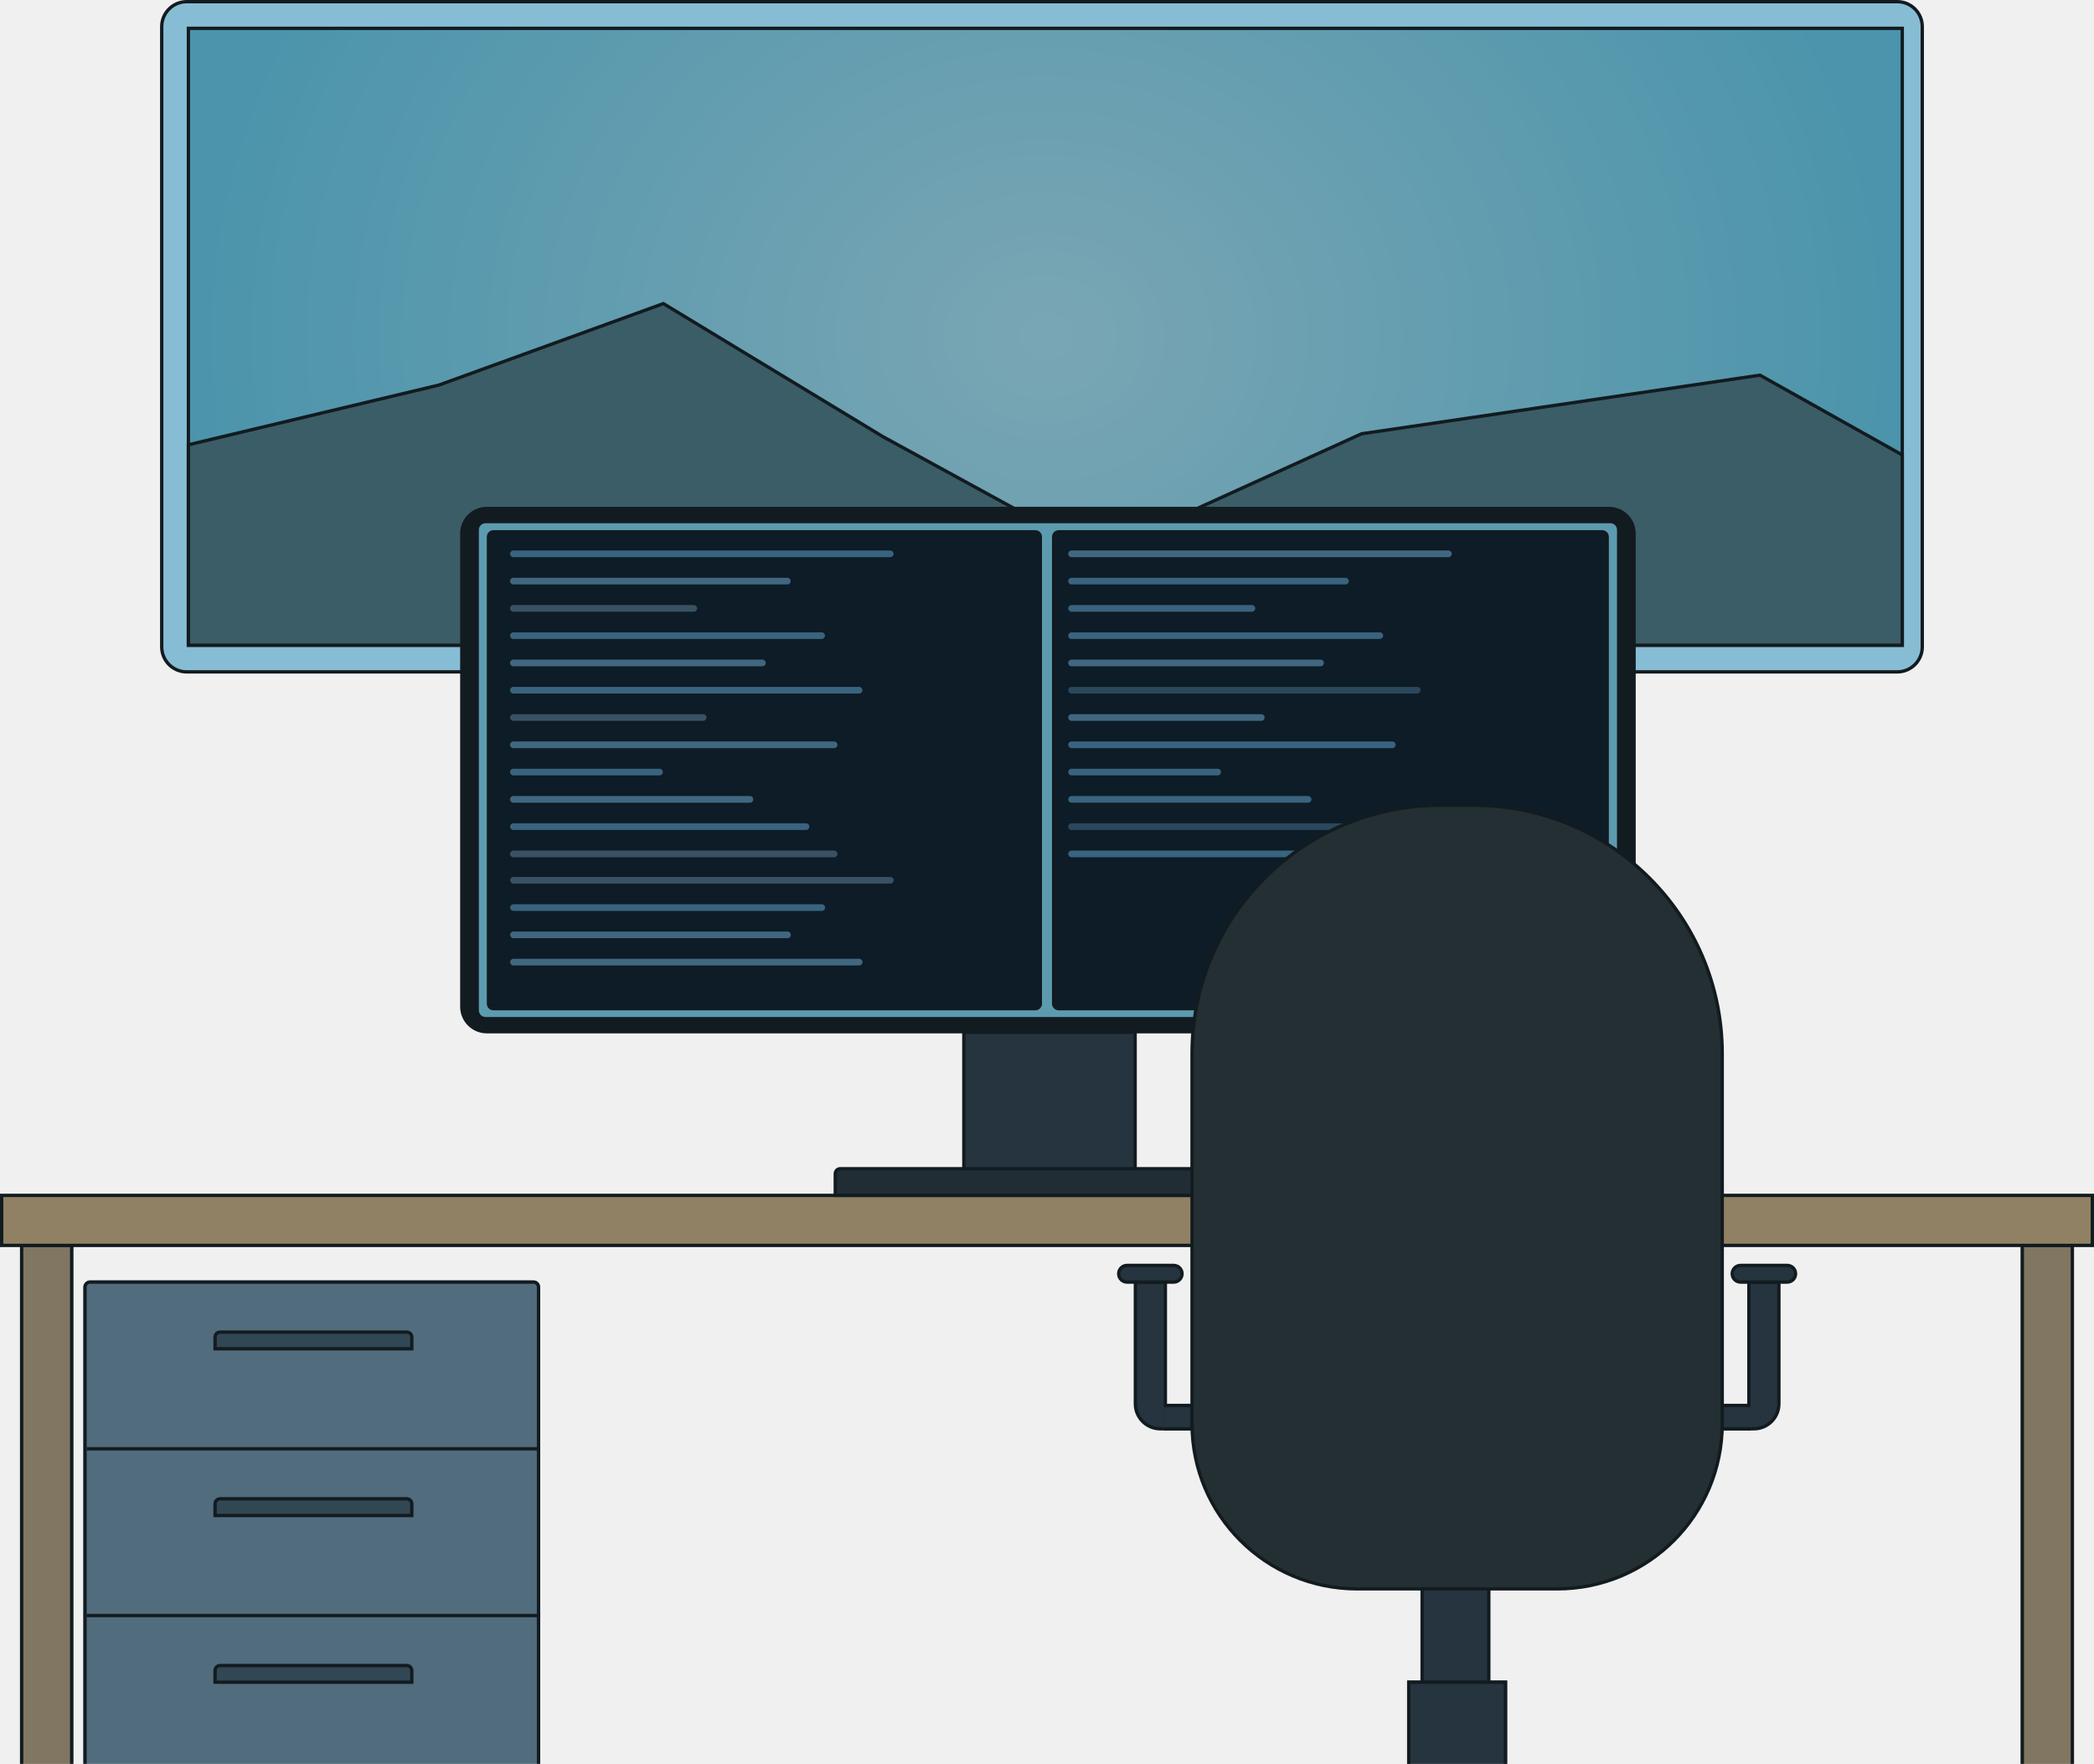
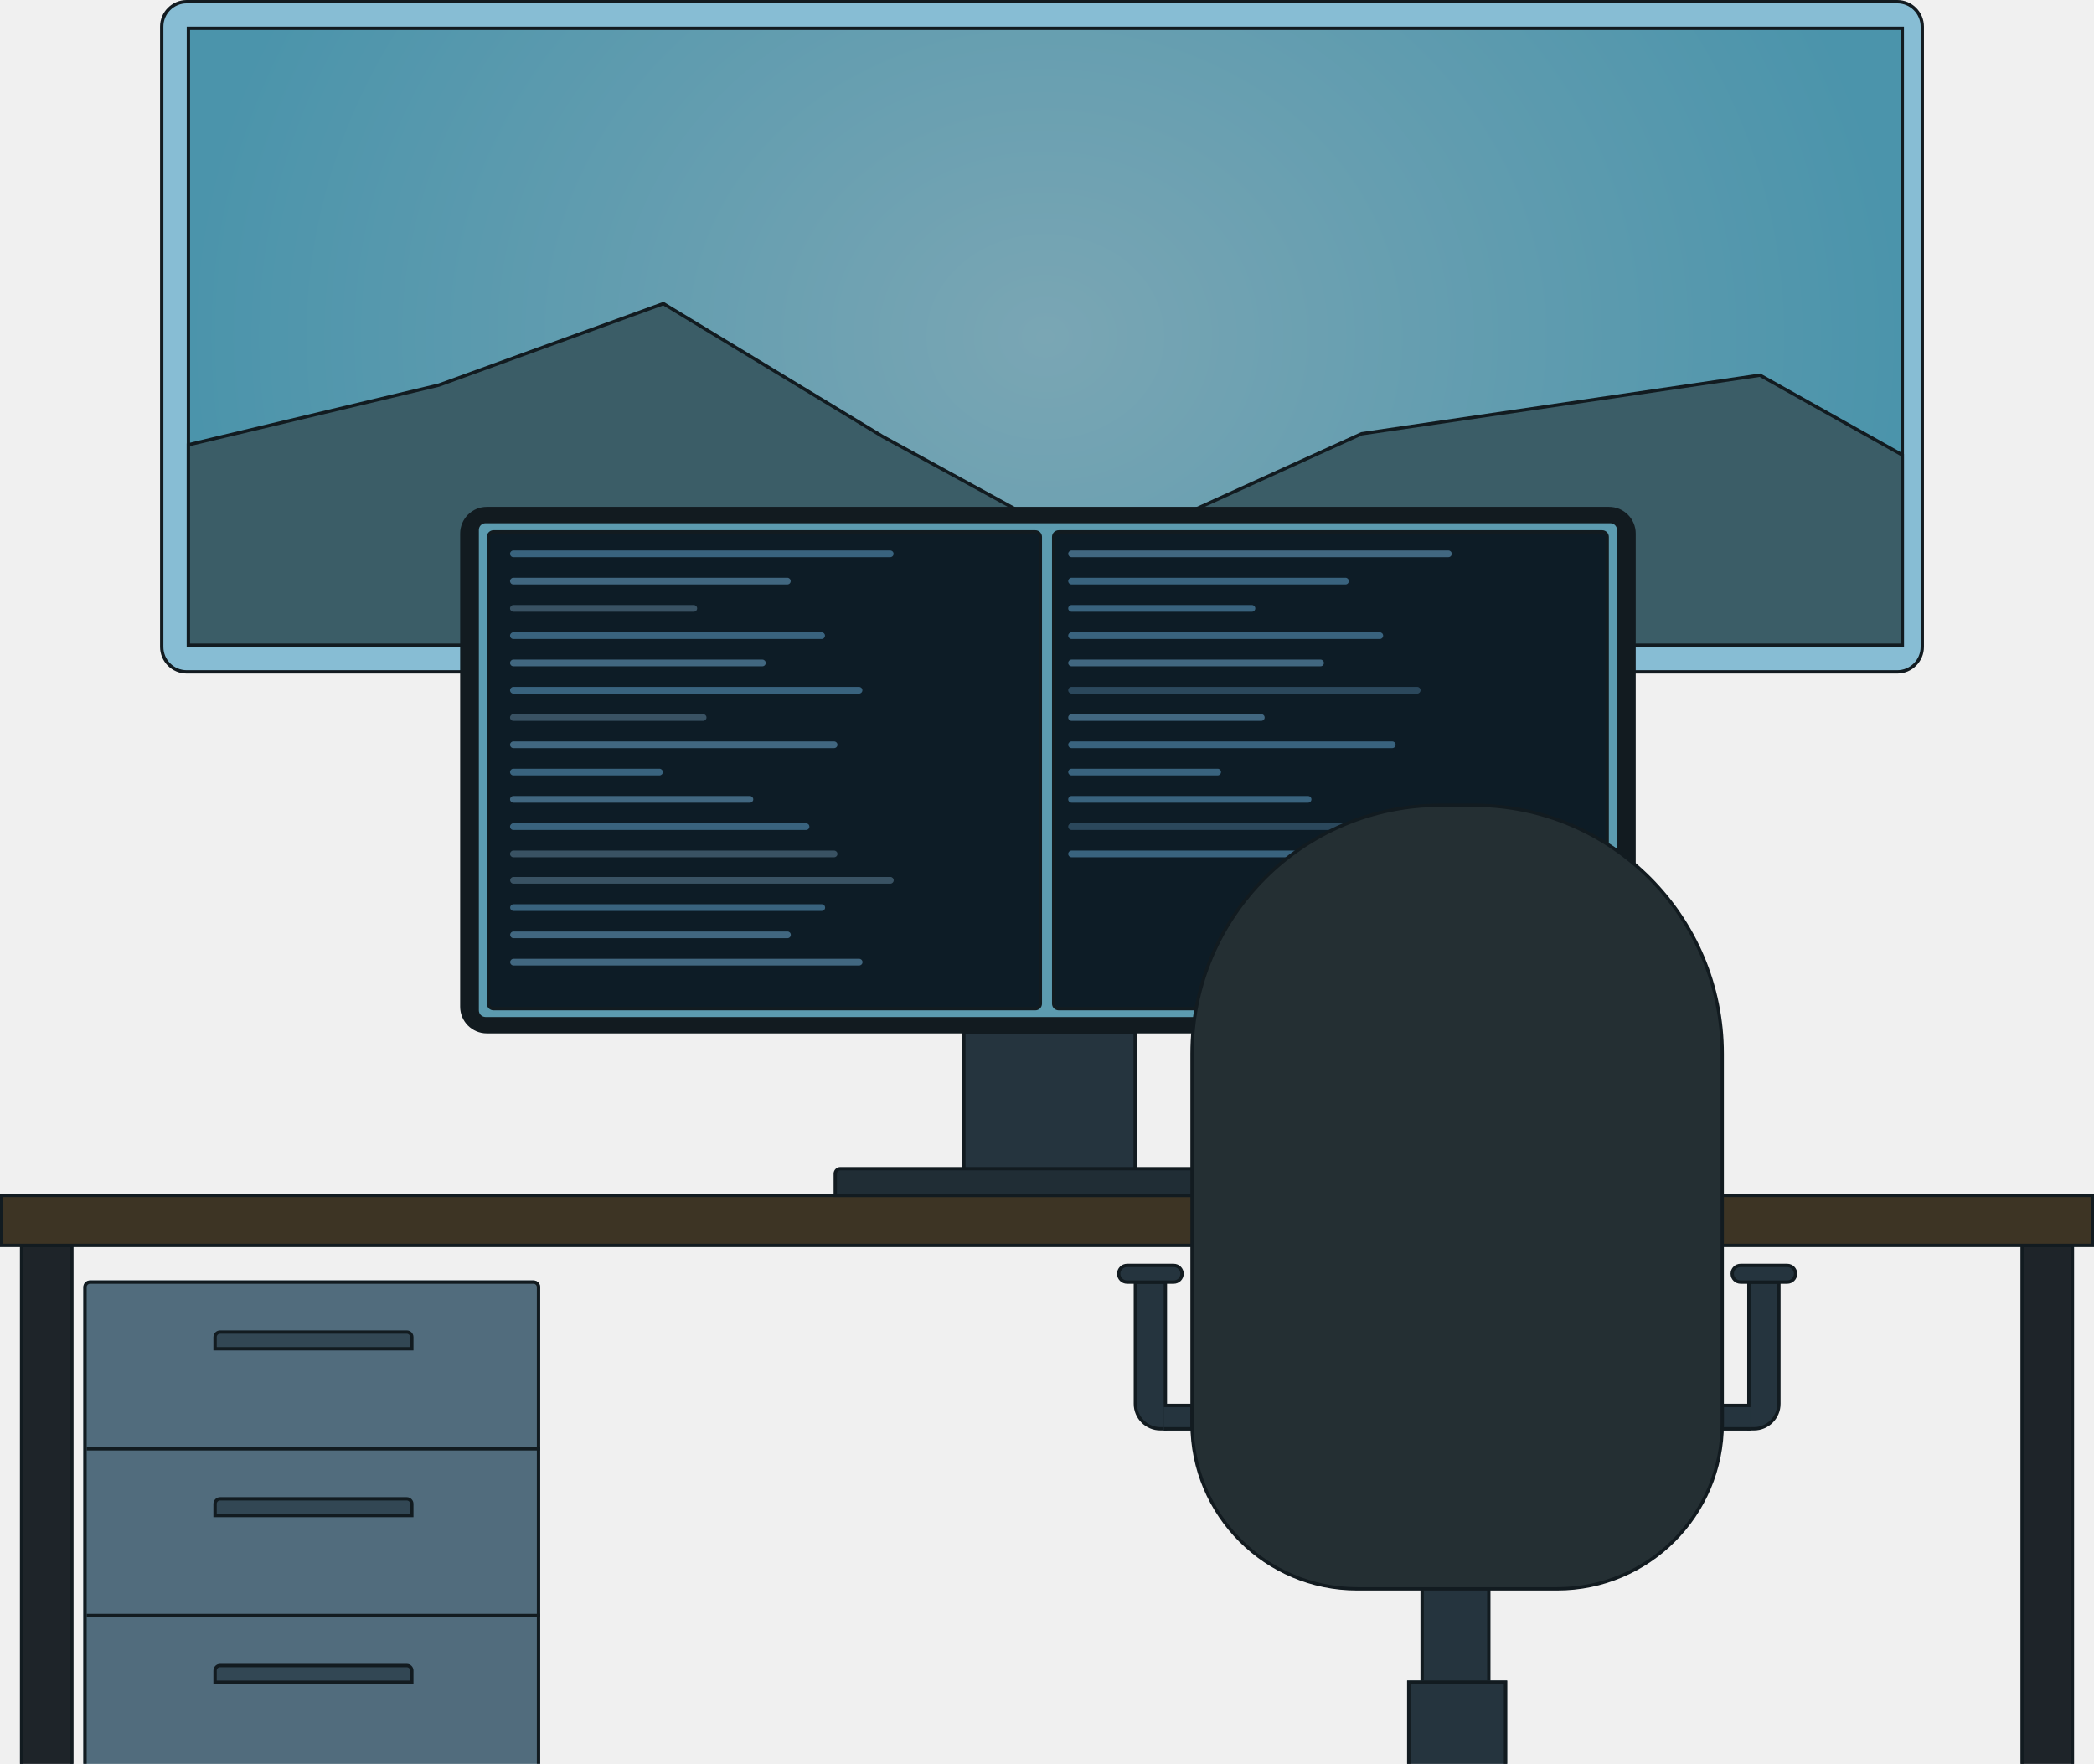
<svg xmlns="http://www.w3.org/2000/svg" width="628" height="529" viewBox="0 0 628 529" fill="none">
  <rect x="48.5" y="0.5" width="528" height="201" rx="7.5" fill="#87BDD4" stroke="#121B20" />
  <rect x="56.5" y="8.5" width="514" height="185" fill="url(#paint0_radial_2229_225)" stroke="#121B20" />
  <path d="M323 162.796V193.5H56.5V133.395L131.616 115.486L131.644 115.48L131.671 115.47L198.946 91.052L264.741 130.928L264.75 130.933L264.76 130.939L323 162.796Z" fill="#3B5D67" stroke="#121B20" />
-   <path d="M570.5 193.5H303.5V177.721L408.339 130.092L527.824 112.519L570.5 136.44V193.5Z" fill="#3B5D67" stroke="#121B20" />
+   <path d="M303.5 193.5V177.721L408.339 130.092L527.824 112.519L570.5 136.44V193.5H303.5Z" fill="#3B5D67" stroke="#121B20" />
  <rect x="138" y="152" width="352.559" height="157.909" rx="8" fill="#121B20" />
  <rect x="143.611" y="156.909" width="341.337" height="148.091" rx="2" fill="#5C9BAF" />
  <rect x="146.5" y="159.5" width="165.5" height="143" rx="1.5" fill="#0D1C26" stroke="#121B20" />
  <rect x="316" y="159.5" width="166" height="143" rx="1.5" fill="#0D1C26" stroke="#121B20" />
  <rect x="152.963" y="165.091" width="115.026" height="2" rx="1" fill="#39637E" />
  <rect x="153" y="263" width="115.026" height="2" rx="1" fill="#395263" />
  <rect x="320.358" y="165.091" width="115.026" height="2" rx="1" fill="#416780" />
  <rect x="152.963" y="214.182" width="58.916" height="2" rx="1" fill="#395263" />
  <rect x="320.358" y="214.182" width="58.916" height="2" rx="1" fill="#416780" />
  <rect x="152.963" y="206" width="105.674" height="2" rx="1" fill="#39637E" />
  <rect x="320.358" y="206" width="105.674" height="2" rx="1" fill="#2B485C" />
  <rect x="152.963" y="255.091" width="98.193" height="2" rx="1" fill="#395263" />
  <rect x="320.358" y="255.091" width="98.193" height="2" rx="1" fill="#39637E" />
  <rect x="152.963" y="197.818" width="76.684" height="2" rx="1" fill="#416780" />
  <rect x="320.358" y="197.818" width="76.684" height="2" rx="1" fill="#416780" />
  <rect x="152.963" y="246.909" width="89.776" height="2" rx="1" fill="#39637E" />
  <rect x="320.358" y="246.909" width="89.776" height="2" rx="1" fill="#2B485C" />
  <rect x="152.963" y="189.636" width="94.452" height="2" rx="1" fill="#39637E" />
  <rect x="320.358" y="189.636" width="94.452" height="2" rx="1" fill="#39637E" />
  <rect x="152.963" y="238.727" width="72.943" height="2" rx="1" fill="#416780" />
  <rect x="320.358" y="238.727" width="72.943" height="2" rx="1" fill="#39637E" />
  <rect x="152.963" y="181.455" width="56.11" height="2" rx="1" fill="#395263" />
  <rect x="153" y="279.364" width="84.165" height="2" rx="1" fill="#416780" />
  <rect x="153" y="287.545" width="105.674" height="2" rx="1" fill="#416780" />
  <rect x="320.358" y="181.455" width="56.11" height="2" rx="1" fill="#39637E" />
  <rect x="152.963" y="230.545" width="45.823" height="2" rx="1" fill="#39637E" />
  <rect x="320.358" y="230.545" width="45.823" height="2" rx="1" fill="#39637E" />
  <rect x="152.963" y="173.273" width="84.165" height="2" rx="1" fill="#416780" />
  <rect x="153" y="271.182" width="94.452" height="2" rx="1" fill="#39637E" />
  <rect x="320.358" y="173.273" width="84.165" height="2" rx="1" fill="#39637E" />
  <rect x="152.963" y="222.364" width="98.193" height="2" rx="1" fill="#416780" />
  <rect x="320.358" y="222.364" width="98.193" height="2" rx="1" fill="#39637E" />
  <rect x="289.062" y="309.591" width="51.37" height="42.364" fill="#25343E" stroke="#121B20" />
  <mask id="path-38-inside-1_2229_225" fill="white">
    <path d="M25 386C25 384.895 25.895 384 27 384H160C161.105 384 162 384.895 162 386V529H25V386Z" />
  </mask>
  <path d="M25 386C25 384.895 25.895 384 27 384H160C161.105 384 162 384.895 162 386V529H25V386Z" fill="#516C7D" />
  <path d="M24 386C24 384.343 25.343 383 27 383H160C161.657 383 163 384.343 163 386H161C161 385.448 160.552 385 160 385H27C26.448 385 26 385.448 26 386H24ZM162 529H25H162ZM24 529V386C24 384.343 25.343 383 27 383V385C26.448 385 26 385.448 26 386V529H24ZM160 383C161.657 383 163 384.343 163 386V529H161V386C161 385.448 160.552 385 160 385V383Z" fill="#121B20" mask="url(#path-38-inside-1_2229_225)" />
  <mask id="path-40-inside-2_2229_225" fill="white">
    <path d="M6 373H22V529H6V373Z" />
  </mask>
-   <path d="M6 373H22V529H6V373Z" fill="#807661" />
+   <path d="M6 373H22V529H6V373Z" fill="#1E2429" />
  <path d="M6 373V372H5V373H6ZM22 373H23V372H22V373ZM6 374H22V372H6V374ZM21 373V529H23V373H21ZM7 529V373H5V529H7Z" fill="#121B20" mask="url(#path-40-inside-2_2229_225)" />
  <mask id="path-42-inside-3_2229_225" fill="white">
    <path d="M606 373H622V529H606V373Z" />
  </mask>
-   <path d="M606 373H622V529H606V373Z" fill="#807661" />
+   <path d="M606 373H622V529H606V373Z" fill="#1E2429" />
  <path d="M606 373V372H605V373H606ZM622 373H623V372H622V373ZM606 374H622V372H606V374ZM621 373V529H623V373H621ZM607 529V373H605V529H607Z" fill="#121B20" mask="url(#path-42-inside-3_2229_225)" />
-   <rect x="0.5" y="358.5" width="627" height="15" fill="#908164" stroke="#121B20" />
-   <path d="M252 350.5H376C376.828 350.5 377.5 351.172 377.5 352V358.5H250.5V352C250.5 351.172 251.172 350.5 252 350.5Z" fill="#202D35" stroke="#121B20" />
-   <path d="M66 449.5H122C122.828 449.5 123.5 450.172 123.5 451V454.5H64.5V451C64.5 450.172 65.172 449.5 66 449.5Z" fill="#324754" />
-   <path d="M66 449.5H122C122.828 449.5 123.5 450.172 123.5 451V454.5H64.5V451C64.5 450.172 65.172 449.5 66 449.5Z" fill="#324754" />
-   <path d="M66 449.5H122C122.828 449.5 123.5 450.172 123.5 451V454.5H64.5V451C64.5 450.172 65.172 449.5 66 449.5Z" fill="#324754" />
-   <path d="M66 449.5H122C122.828 449.5 123.5 450.172 123.5 451V454.5H64.5V451C64.5 450.172 65.172 449.5 66 449.5Z" stroke="#121B20" />
-   <path d="M66 499.5H122C122.828 499.5 123.5 500.172 123.5 501V504.5H64.5V501C64.5 500.172 65.172 499.5 66 499.5Z" fill="#324754" />
-   <path d="M66 499.5H122C122.828 499.5 123.5 500.172 123.5 501V504.5H64.5V501C64.5 500.172 65.172 499.5 66 499.5Z" fill="#324754" />
-   <path d="M66 499.5H122C122.828 499.5 123.5 500.172 123.5 501V504.5H64.5V501C64.5 500.172 65.172 499.5 66 499.5Z" fill="#324754" />
-   <path d="M66 499.5H122C122.828 499.5 123.5 500.172 123.5 501V504.5H64.5V501C64.5 500.172 65.172 499.5 66 499.5Z" stroke="#121B20" />
-   <path d="M66 399.5H122C122.828 399.5 123.5 400.172 123.5 401V404.5H64.5V401C64.5 400.172 65.172 399.5 66 399.5Z" fill="#324754" />
-   <path d="M66 399.5H122C122.828 399.5 123.5 400.172 123.5 401V404.5H64.5V401C64.5 400.172 65.172 399.5 66 399.5Z" fill="#324754" />
-   <path d="M66 399.5H122C122.828 399.5 123.5 400.172 123.5 401V404.5H64.5V401C64.5 400.172 65.172 399.5 66 399.5Z" fill="#324754" />
-   <path d="M66 399.5H122C122.828 399.5 123.5 400.172 123.5 401V404.5H64.5V401C64.5 400.172 65.172 399.5 66 399.5Z" stroke="#121B20" />
+   <rect x="0.5" y="358.5" width="627" height="15" fill="#3D3424" stroke="#121B20" />
+   <path d="M250.5 352C250.5 351.172 251.172 350.5 252 350.5H376C376.828 350.5 377.5 351.172 377.5 352V358.5H250.5V352Z" fill="#202D35" stroke="#121B20" />
+   <path d="M64.5 451C64.5 450.172 65.172 449.5 66 449.5H122C122.828 449.5 123.5 450.172 123.5 451V454.5H64.5V451Z" fill="#324754" />
+   <path d="M64.5 451C64.5 450.172 65.172 449.5 66 449.5H122C122.828 449.5 123.5 450.172 123.5 451V454.5H64.5V451Z" fill="#324754" />
+   <path d="M64.5 451C64.5 450.172 65.172 449.5 66 449.5H122C122.828 449.5 123.5 450.172 123.5 451V454.5H64.5V451Z" fill="#324754" />
+   <path d="M64.5 451C64.5 450.172 65.172 449.5 66 449.5H122C122.828 449.5 123.5 450.172 123.5 451V454.5H64.5V451Z" stroke="#121B20" />
+   <path d="M64.5 501C64.5 500.172 65.172 499.5 66 499.5H122C122.828 499.5 123.5 500.172 123.5 501V504.5H64.5V501Z" fill="#324754" />
+   <path d="M64.5 501C64.5 500.172 65.172 499.5 66 499.5H122C122.828 499.5 123.5 500.172 123.5 501V504.5H64.5V501Z" fill="#324754" />
+   <path d="M64.5 501C64.5 500.172 65.172 499.5 66 499.5H122C122.828 499.5 123.5 500.172 123.5 501V504.5H64.5V501Z" fill="#324754" />
+   <path d="M64.5 501C64.5 500.172 65.172 499.5 66 499.5H122C122.828 499.5 123.5 500.172 123.5 501V504.5H64.5V501Z" stroke="#121B20" />
+   <path d="M64.5 401C64.5 400.172 65.172 399.5 66 399.5H122C122.828 399.5 123.5 400.172 123.5 401V404.5H64.5V401Z" fill="#324754" />
+   <path d="M64.5 401C64.5 400.172 65.172 399.5 66 399.5H122C122.828 399.5 123.5 400.172 123.5 401V404.5H64.5V401Z" fill="#324754" />
+   <path d="M64.5 401C64.5 400.172 65.172 399.5 66 399.5H122C122.828 399.5 123.5 400.172 123.5 401V404.5H64.5V401Z" fill="#324754" />
+   <path d="M64.5 401C64.5 400.172 65.172 399.5 66 399.5H122C122.828 399.5 123.5 400.172 123.5 401V404.5H64.5V401Z" stroke="#121B20" />
  <path d="M524.5 384.5H533.5V421C533.5 425.142 530.142 428.5 526 428.5H524.5V384.5Z" fill="#25343E" stroke="#121B20" />
  <rect x="519.5" y="379.5" width="19" height="5" rx="2.5" fill="#25343E" stroke="#121B20" />
  <mask id="path-51-inside-4_2229_225" fill="white">
    <path d="M516 421H525V429H516V421Z" />
  </mask>
  <path d="M516 421H525V429H516V421Z" fill="#25343E" />
  <path d="M516 421V420H515V421H516ZM516 429H515V430H516V429ZM516 422H525V420H516V422ZM525 428H516V430H525V428ZM517 429V421H515V429H517Z" fill="#121B20" mask="url(#path-51-inside-4_2229_225)" />
  <path d="M340.5 384.5H349.5V428.5H348C343.858 428.5 340.5 425.142 340.5 421V384.5Z" fill="#25343E" stroke="#121B20" />
  <rect x="335.5" y="379.5" width="19" height="5" rx="2.5" fill="#25343E" stroke="#121B20" />
  <mask id="path-55-inside-5_2229_225" fill="white">
    <path d="M349 421H358V429H349V421Z" />
  </mask>
  <path d="M349 421H358V429H349V421Z" fill="#25343E" />
  <path d="M358 421H359V420H358V421ZM358 429V430H359V429H358ZM349 422H358V420H349V422ZM357 421V429H359V421H357ZM358 428H349V430H358V428Z" fill="#121B20" mask="url(#path-55-inside-5_2229_225)" />
  <rect x="426.5" y="475.5" width="20" height="29" fill="#25343E" stroke="#121B20" />
  <mask id="path-58-inside-6_2229_225" fill="white">
    <path d="M422 504H452V529H422V504Z" />
  </mask>
  <path d="M422 504H452V529H422V504Z" fill="#25343E" />
  <path d="M422 504V503H421V504H422ZM452 504H453V503H452V504ZM422 505H452V503H422V505ZM451 504V529H453V504H451ZM423 529V504H421V529H423Z" fill="#121B20" mask="url(#path-58-inside-6_2229_225)" />
-   <path d="M432 241.5H442C483.145 241.5 516.5 274.855 516.5 316V427C516.5 454.338 494.338 476.5 467 476.5H407C379.662 476.5 357.5 454.338 357.5 427V316C357.5 274.855 390.855 241.5 432 241.5Z" fill="#242F33" stroke="#121B20" />
+   <path d="M357.5 316C357.5 274.855 390.855 241.5 432 241.5H442C483.145 241.5 516.5 274.855 516.5 316V427C516.5 454.338 494.338 476.5 467 476.5H407C379.662 476.5 357.5 454.338 357.5 427V316Z" fill="#242F33" stroke="#121B20" />
  <line x1="26" y1="434.5" x2="162" y2="434.5" stroke="#121B20" />
  <line x1="26" y1="484.5" x2="162" y2="484.5" stroke="#121B20" />
  <defs>
    <radialGradient id="paint0_radial_2229_225" cx="0" cy="0" r="1" gradientUnits="userSpaceOnUse" gradientTransform="translate(313.5 101) scale(257.5 222.842)">
      <stop stop-color="#7AA6B4" />
      <stop offset="1" stop-color="#4B94AB" />
    </radialGradient>
  </defs>
</svg>
